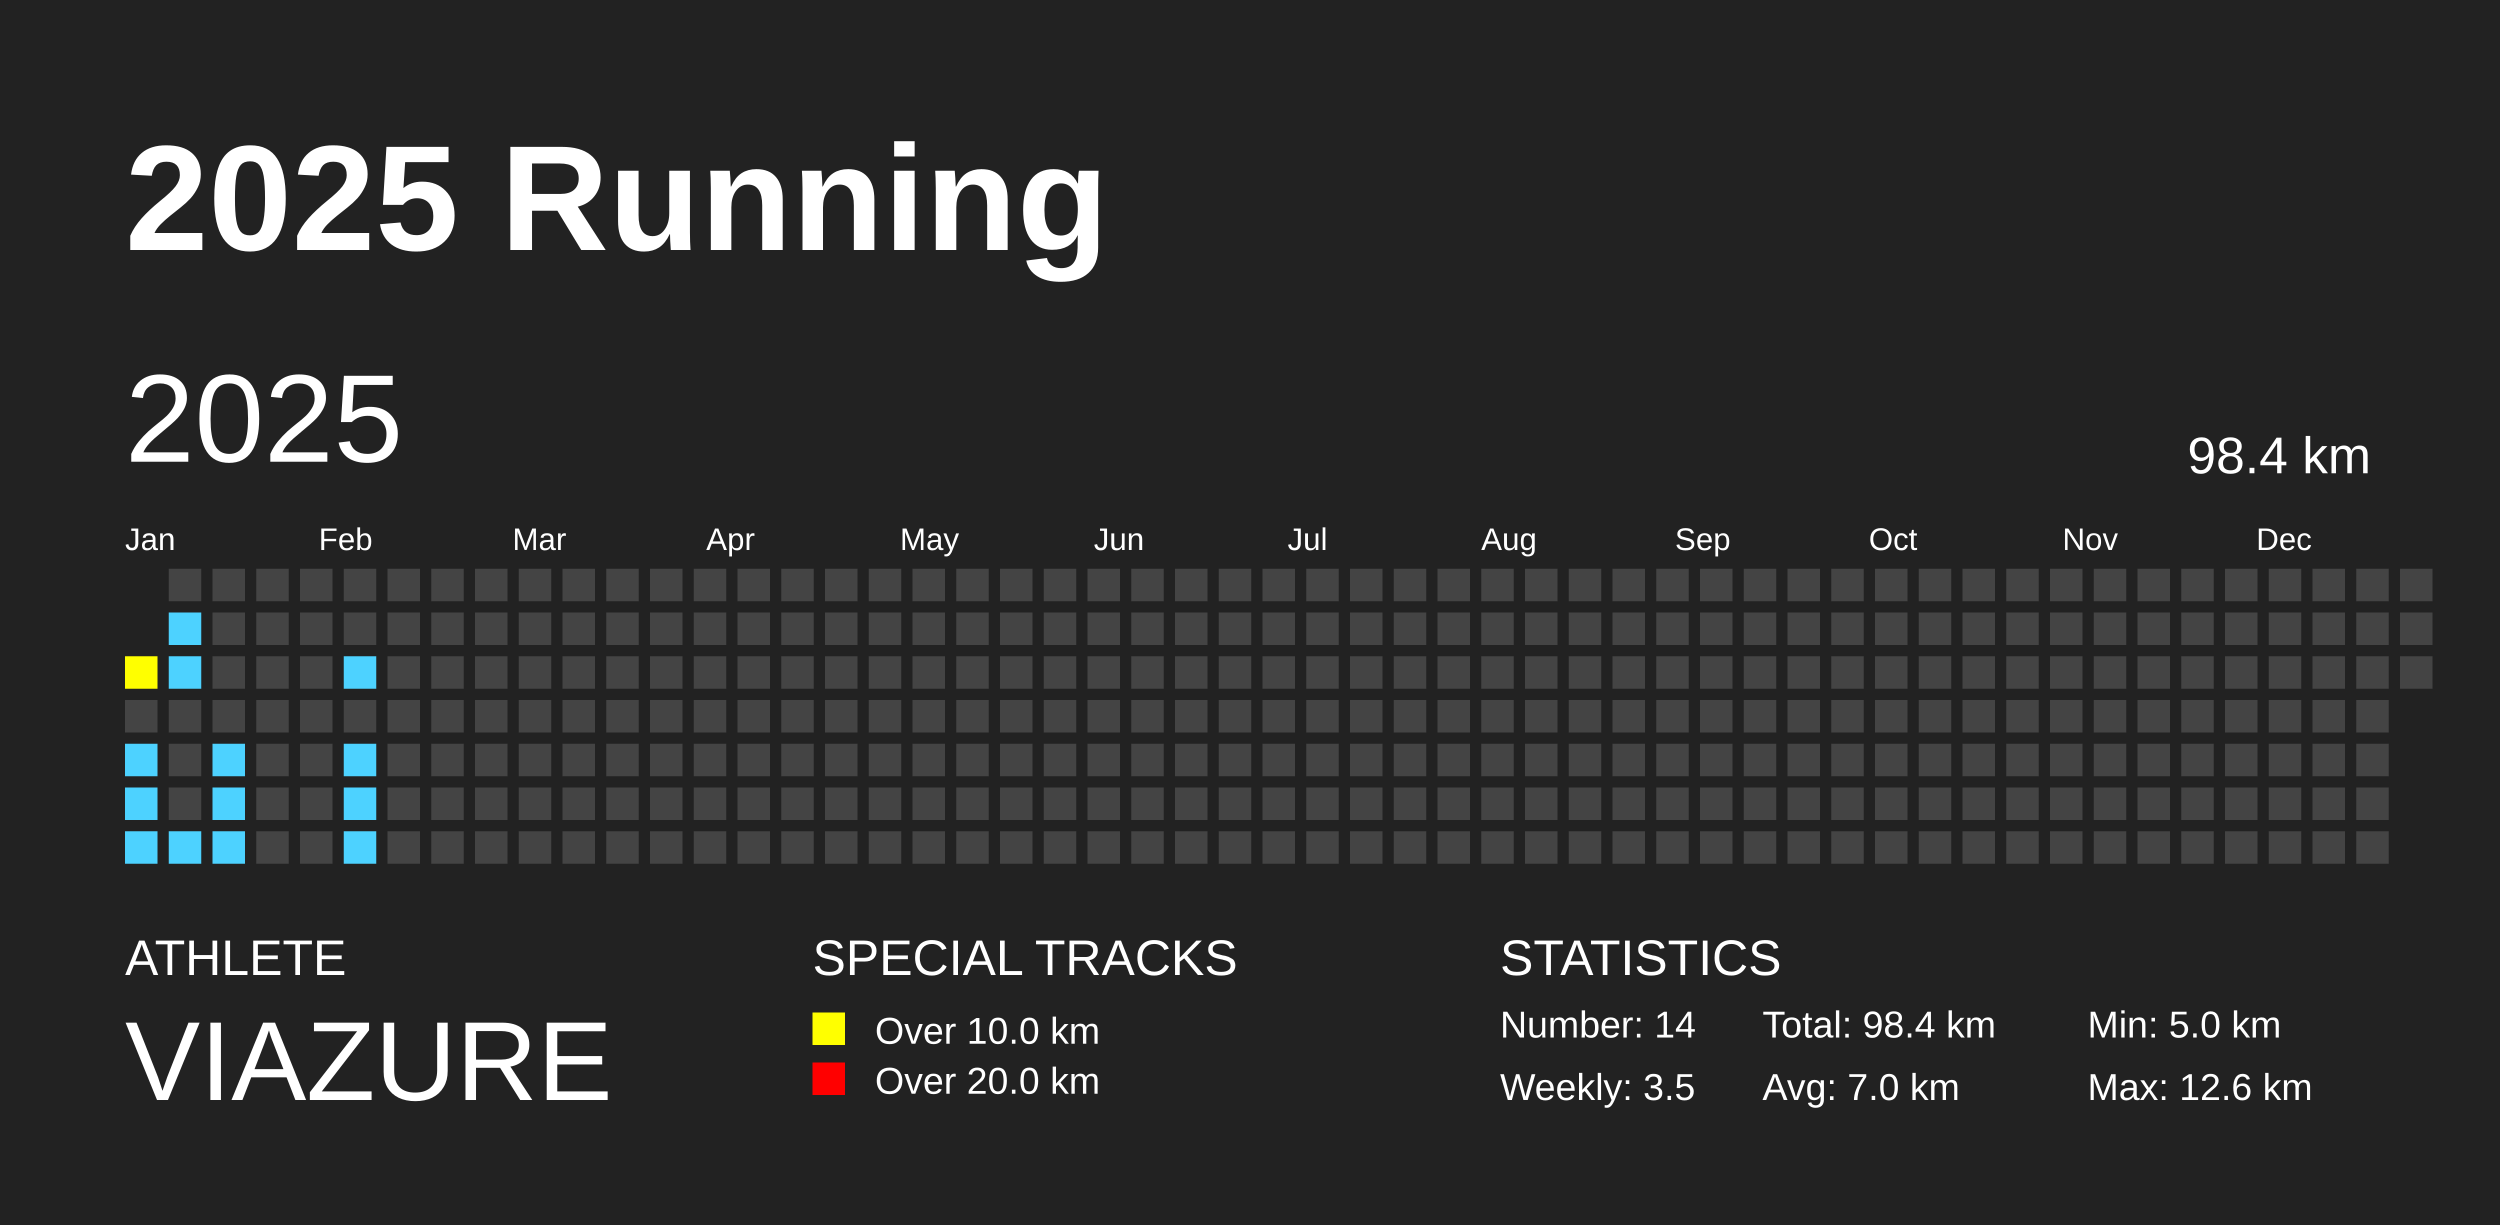
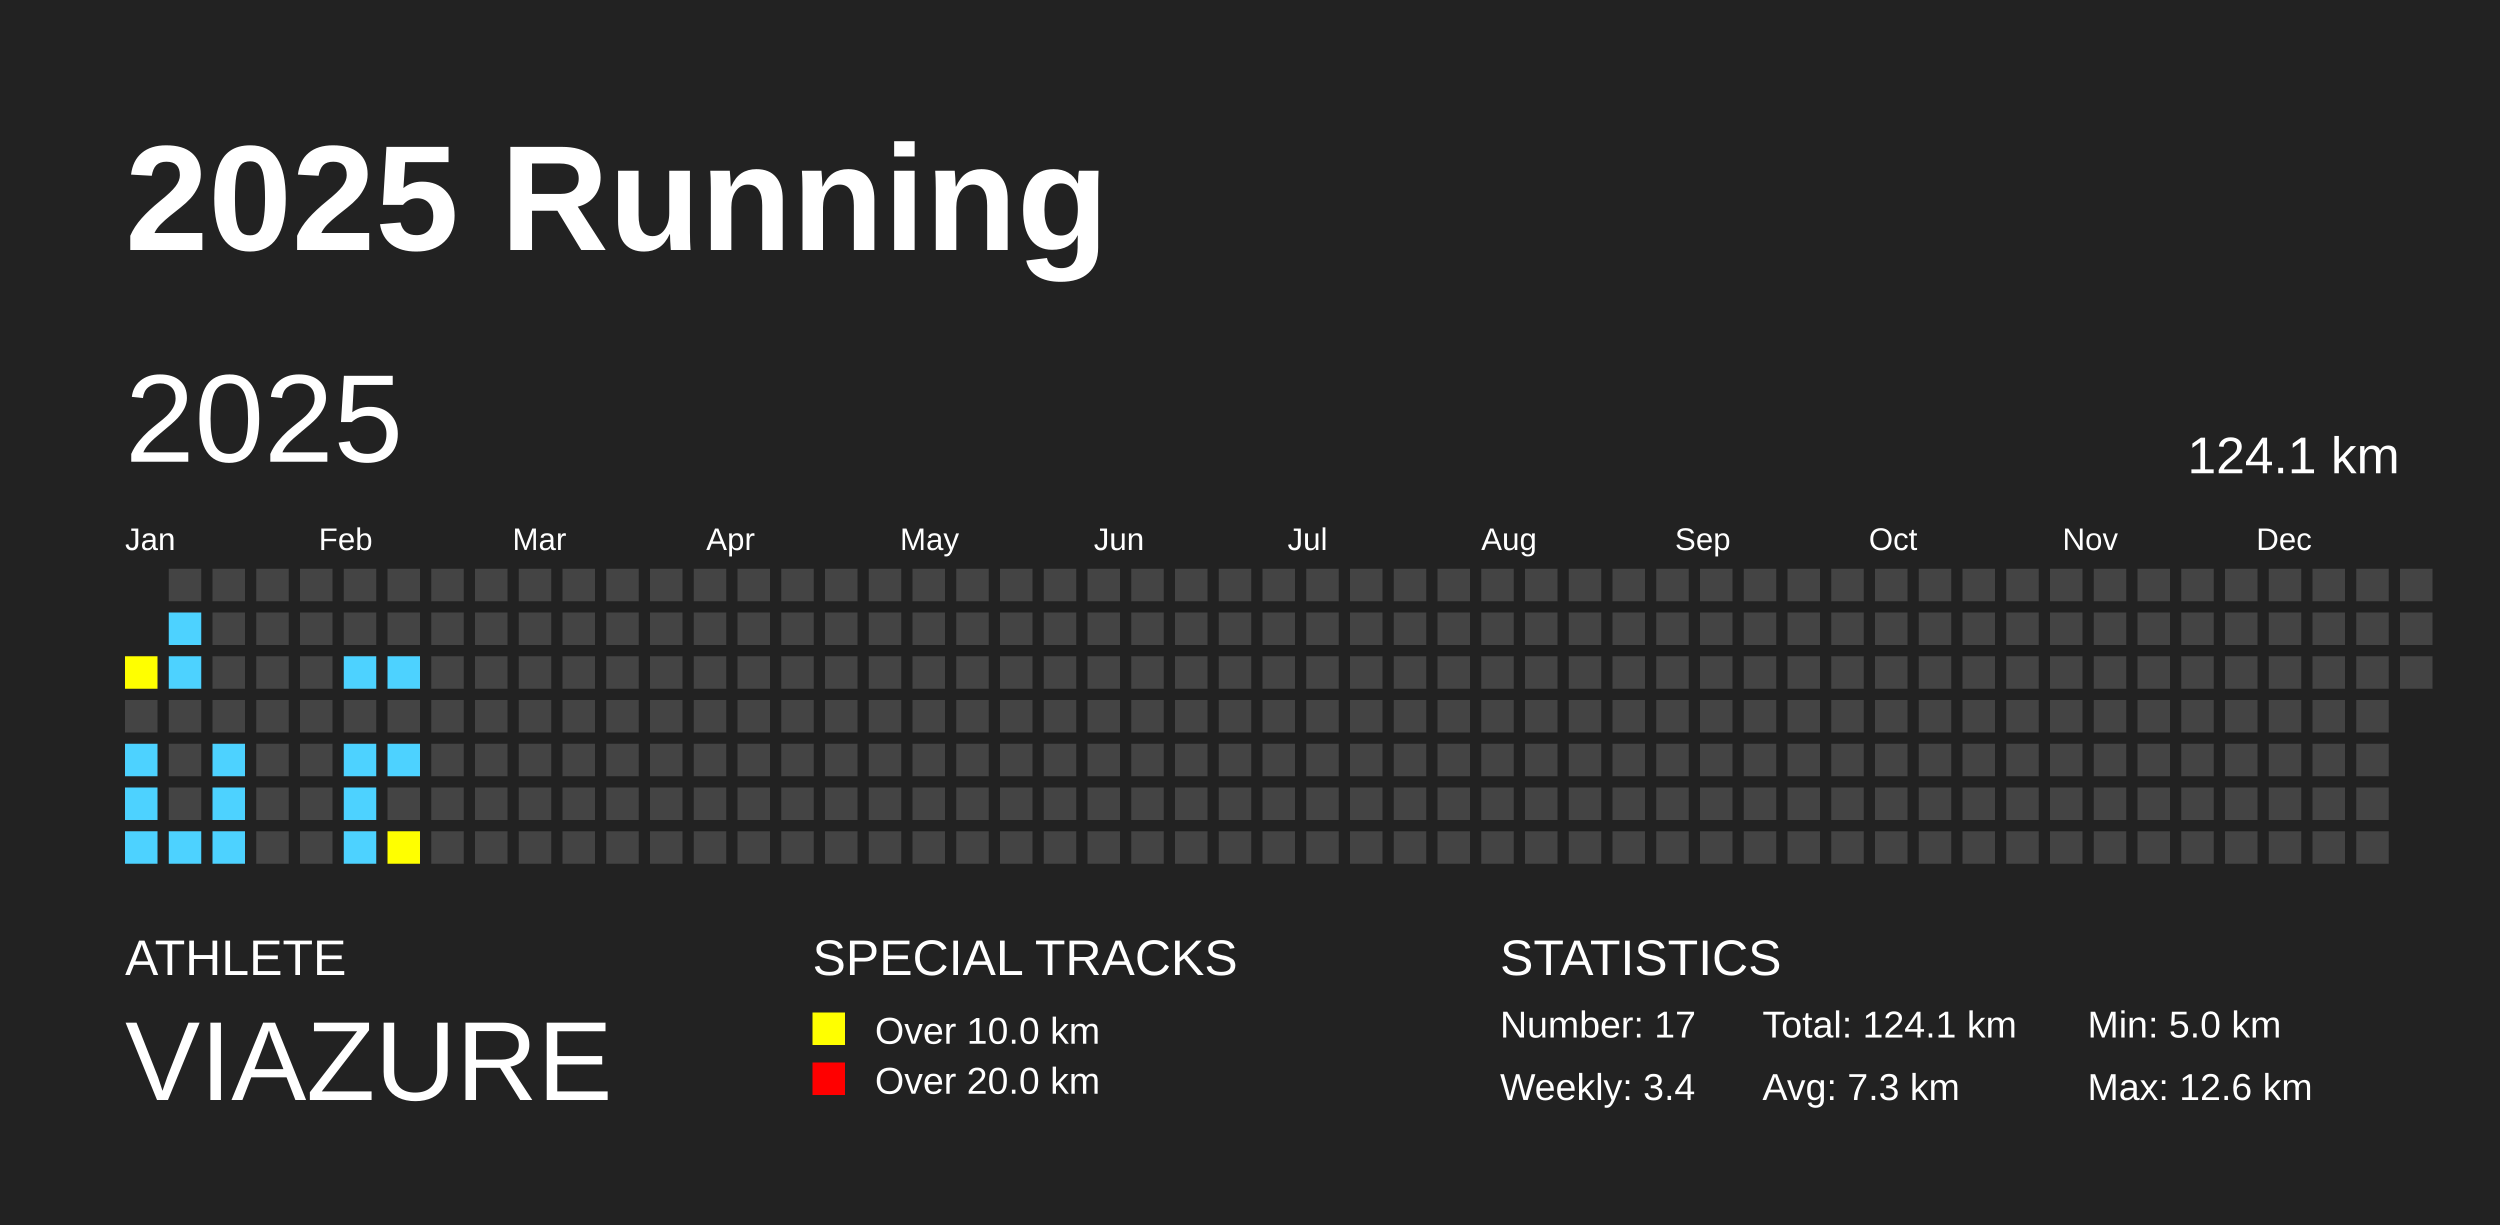
<svg xmlns="http://www.w3.org/2000/svg" baseProfile="full" height="98mm" version="1.1" viewBox="0,0,200,98" width="200mm">
  <defs />
  <rect fill="#222222" height="98" width="200" x="0" y="0" />
  <text fill="#FFFFFF" style="font-size:12px; font-family:Arial; font-weight:bold;" x="10" y="20">2025 Running</text>
  <text fill="#FFFFFF" style="font-size:4px; font-family:Arial" x="10" y="78">ATHLETE</text>
  <text fill="#FFFFFF" style="font-size:9px; font-family:Arial" x="10" y="88">VIAZURE</text>
  <text fill="#FFFFFF" style="font-size:4px; font-family:Arial" x="65" y="78">SPECIAL TRACKS</text>
  <rect fill="yellow" height="2.6" width="2.6" x="65" y="81" />
  <text fill="#FFFFFF" style="font-size:3px; font-family:Arial" x="70" y="83.5">Over 10.0 km</text>
  <rect fill="red" height="2.6" width="2.6" x="65" y="85" />
  <text fill="#FFFFFF" style="font-size:3px; font-family:Arial" x="70" y="87.5">Over 20.0 km</text>
  <text fill="#FFFFFF" style="font-size:4px; font-family:Arial" x="120" y="78">STATISTICS</text>
-   <text fill="#FFFFFF" style="font-size:3px; font-family:Arial" x="120" y="83">Number: 14</text>
-   <text fill="#FFFFFF" style="font-size:3px; font-family:Arial" x="120" y="88">Weekly: 3.5</text>
-   <text fill="#FFFFFF" style="font-size:3px; font-family:Arial" x="141" y="83">Total: 98.4 km</text>
-   <text fill="#FFFFFF" style="font-size:3px; font-family:Arial" x="141" y="88">Avg: 7.0 km</text>
+   <text fill="#FFFFFF" style="font-size:3px; font-family:Arial" x="120" y="83">Number: 17</text>
+   <text fill="#FFFFFF" style="font-size:3px; font-family:Arial" x="120" y="88">Weekly: 3.4</text>
+   <text fill="#FFFFFF" style="font-size:3px; font-family:Arial" x="141" y="83">Total: 124.1 km</text>
+   <text fill="#FFFFFF" style="font-size:3px; font-family:Arial" x="141" y="88">Avg: 7.3 km</text>
  <text fill="#FFFFFF" style="font-size:3px; font-family:Arial" x="167" y="83">Min: 5.0 km</text>
  <text fill="#FFFFFF" style="font-size:3px; font-family:Arial" x="167" y="88">Max: 12.6 km</text>
  <text dominant-baseline="hanging" fill="#FFFFFF" style="font-size:10.0px; font-family:Arial;" x="10" y="30">2025</text>
-   <text dominant-baseline="hanging" fill="#FFFFFF" style="font-size:4.125px; font-family:Arial;" x="175" y="35">98.4 km</text>
+   <text dominant-baseline="hanging" fill="#FFFFFF" style="font-size:4.125px; font-family:Arial;" x="175" y="35">124.1 km</text>
  <text fill="#FFFFFF" style="font-size:2.5px; font-family:Arial" x="10.0" y="44">Jan</text>
  <text fill="#FFFFFF" style="font-size:2.5px; font-family:Arial" x="25.5" y="44">Feb</text>
  <text fill="#FFFFFF" style="font-size:2.5px; font-family:Arial" x="41.0" y="44">Mar</text>
  <text fill="#FFFFFF" style="font-size:2.5px; font-family:Arial" x="56.5" y="44">Apr</text>
  <text fill="#FFFFFF" style="font-size:2.5px; font-family:Arial" x="72.0" y="44">May</text>
  <text fill="#FFFFFF" style="font-size:2.5px; font-family:Arial" x="87.5" y="44">Jun</text>
  <text fill="#FFFFFF" style="font-size:2.5px; font-family:Arial" x="103.0" y="44">Jul</text>
  <text fill="#FFFFFF" style="font-size:2.5px; font-family:Arial" x="118.5" y="44">Aug</text>
  <text fill="#FFFFFF" style="font-size:2.5px; font-family:Arial" x="134.0" y="44">Sep</text>
  <text fill="#FFFFFF" style="font-size:2.5px; font-family:Arial" x="149.5" y="44">Oct</text>
  <text fill="#FFFFFF" style="font-size:2.5px; font-family:Arial" x="165.0" y="44">Nov</text>
  <text fill="#FFFFFF" style="font-size:2.5px; font-family:Arial" x="180.5" y="44">Dec</text>
  <rect fill="yellow" height="2.6" width="2.6" x="10.0" y="52.5" />
  <rect fill="#444444" height="2.6" width="2.6" x="10.0" y="56.0" />
  <rect fill="#4DD2FF" height="2.6" width="2.6" x="10.0" y="59.5" />
  <rect fill="#4DD2FF" height="2.6" width="2.6" x="10.0" y="63.0" />
  <rect fill="#4DD2FF" height="2.6" width="2.6" x="10.0" y="66.5" />
  <rect fill="#444444" height="2.6" width="2.6" x="13.5" y="45.5" />
  <rect fill="#4DD2FF" height="2.6" width="2.6" x="13.5" y="49.0" />
  <rect fill="#4DD2FF" height="2.6" width="2.6" x="13.5" y="52.5" />
  <rect fill="#444444" height="2.6" width="2.6" x="13.5" y="56.0" />
  <rect fill="#444444" height="2.6" width="2.6" x="13.5" y="59.5" />
  <rect fill="#444444" height="2.6" width="2.6" x="13.5" y="63.0" />
  <rect fill="#4DD2FF" height="2.6" width="2.6" x="13.5" y="66.5" />
  <rect fill="#444444" height="2.6" width="2.6" x="17.0" y="45.5" />
  <rect fill="#444444" height="2.6" width="2.6" x="17.0" y="49.0" />
  <rect fill="#444444" height="2.6" width="2.6" x="17.0" y="52.5" />
  <rect fill="#444444" height="2.6" width="2.6" x="17.0" y="56.0" />
  <rect fill="#4DD2FF" height="2.6" width="2.6" x="17.0" y="59.5" />
  <rect fill="#4DD2FF" height="2.6" width="2.6" x="17.0" y="63.0" />
  <rect fill="#4DD2FF" height="2.6" width="2.6" x="17.0" y="66.5" />
  <rect fill="#444444" height="2.6" width="2.6" x="20.5" y="45.5" />
  <rect fill="#444444" height="2.6" width="2.6" x="20.5" y="49.0" />
  <rect fill="#444444" height="2.6" width="2.6" x="20.5" y="52.5" />
  <rect fill="#444444" height="2.6" width="2.6" x="20.5" y="56.0" />
  <rect fill="#444444" height="2.6" width="2.6" x="20.5" y="59.5" />
  <rect fill="#444444" height="2.6" width="2.6" x="20.5" y="63.0" />
  <rect fill="#444444" height="2.6" width="2.6" x="20.5" y="66.5" />
  <rect fill="#444444" height="2.6" width="2.6" x="24.0" y="45.5" />
  <rect fill="#444444" height="2.6" width="2.6" x="24.0" y="49.0" />
  <rect fill="#444444" height="2.6" width="2.6" x="24.0" y="52.5" />
  <rect fill="#444444" height="2.6" width="2.6" x="24.0" y="56.0" />
  <rect fill="#444444" height="2.6" width="2.6" x="24.0" y="59.5" />
  <rect fill="#444444" height="2.6" width="2.6" x="24.0" y="63.0" />
  <rect fill="#444444" height="2.6" width="2.6" x="24.0" y="66.5" />
  <rect fill="#444444" height="2.6" width="2.6" x="27.5" y="45.5" />
  <rect fill="#444444" height="2.6" width="2.6" x="27.5" y="49.0" />
  <rect fill="#4DD2FF" height="2.6" width="2.6" x="27.5" y="52.5" />
  <rect fill="#444444" height="2.6" width="2.6" x="27.5" y="56.0" />
  <rect fill="#4DD2FF" height="2.6" width="2.6" x="27.5" y="59.5" />
  <rect fill="#4DD2FF" height="2.6" width="2.6" x="27.5" y="63.0" />
  <rect fill="#4DD2FF" height="2.6" width="2.6" x="27.5" y="66.5" />
  <rect fill="#444444" height="2.6" width="2.6" x="31.0" y="45.5" />
  <rect fill="#444444" height="2.6" width="2.6" x="31.0" y="49.0" />
-   <rect fill="#444444" height="2.6" width="2.6" x="31.0" y="52.5" />
+   <rect fill="#4DD2FF" height="2.6" width="2.6" x="31.0" y="52.5" />
  <rect fill="#444444" height="2.6" width="2.6" x="31.0" y="56.0" />
-   <rect fill="#444444" height="2.6" width="2.6" x="31.0" y="59.5" />
+   <rect fill="#4DD2FF" height="2.6" width="2.6" x="31.0" y="59.5" />
  <rect fill="#444444" height="2.6" width="2.6" x="31.0" y="63.0" />
-   <rect fill="#444444" height="2.6" width="2.6" x="31.0" y="66.5" />
+   <rect fill="yellow" height="2.6" width="2.6" x="31.0" y="66.5" />
  <rect fill="#444444" height="2.6" width="2.6" x="34.5" y="45.5" />
  <rect fill="#444444" height="2.6" width="2.6" x="34.5" y="49.0" />
  <rect fill="#444444" height="2.6" width="2.6" x="34.5" y="52.5" />
  <rect fill="#444444" height="2.6" width="2.6" x="34.5" y="56.0" />
  <rect fill="#444444" height="2.6" width="2.6" x="34.5" y="59.5" />
  <rect fill="#444444" height="2.6" width="2.6" x="34.5" y="63.0" />
  <rect fill="#444444" height="2.6" width="2.6" x="34.5" y="66.5" />
  <rect fill="#444444" height="2.6" width="2.6" x="38.0" y="45.5" />
  <rect fill="#444444" height="2.6" width="2.6" x="38.0" y="49.0" />
  <rect fill="#444444" height="2.6" width="2.6" x="38.0" y="52.5" />
  <rect fill="#444444" height="2.6" width="2.6" x="38.0" y="56.0" />
  <rect fill="#444444" height="2.6" width="2.6" x="38.0" y="59.5" />
  <rect fill="#444444" height="2.6" width="2.6" x="38.0" y="63.0" />
  <rect fill="#444444" height="2.6" width="2.6" x="38.0" y="66.5" />
  <rect fill="#444444" height="2.6" width="2.6" x="41.5" y="45.5" />
  <rect fill="#444444" height="2.6" width="2.6" x="41.5" y="49.0" />
  <rect fill="#444444" height="2.6" width="2.6" x="41.5" y="52.5" />
  <rect fill="#444444" height="2.6" width="2.6" x="41.5" y="56.0" />
  <rect fill="#444444" height="2.6" width="2.6" x="41.5" y="59.5" />
  <rect fill="#444444" height="2.6" width="2.6" x="41.5" y="63.0" />
  <rect fill="#444444" height="2.6" width="2.6" x="41.5" y="66.5" />
  <rect fill="#444444" height="2.6" width="2.6" x="45.0" y="45.5" />
  <rect fill="#444444" height="2.6" width="2.6" x="45.0" y="49.0" />
  <rect fill="#444444" height="2.6" width="2.6" x="45.0" y="52.5" />
  <rect fill="#444444" height="2.6" width="2.6" x="45.0" y="56.0" />
  <rect fill="#444444" height="2.6" width="2.6" x="45.0" y="59.5" />
  <rect fill="#444444" height="2.6" width="2.6" x="45.0" y="63.0" />
  <rect fill="#444444" height="2.6" width="2.6" x="45.0" y="66.5" />
  <rect fill="#444444" height="2.6" width="2.6" x="48.5" y="45.5" />
  <rect fill="#444444" height="2.6" width="2.6" x="48.5" y="49.0" />
  <rect fill="#444444" height="2.6" width="2.6" x="48.5" y="52.5" />
  <rect fill="#444444" height="2.6" width="2.6" x="48.5" y="56.0" />
  <rect fill="#444444" height="2.6" width="2.6" x="48.5" y="59.5" />
  <rect fill="#444444" height="2.6" width="2.6" x="48.5" y="63.0" />
  <rect fill="#444444" height="2.6" width="2.6" x="48.5" y="66.5" />
  <rect fill="#444444" height="2.6" width="2.6" x="52.0" y="45.5" />
  <rect fill="#444444" height="2.6" width="2.6" x="52.0" y="49.0" />
  <rect fill="#444444" height="2.6" width="2.6" x="52.0" y="52.5" />
  <rect fill="#444444" height="2.6" width="2.6" x="52.0" y="56.0" />
  <rect fill="#444444" height="2.6" width="2.6" x="52.0" y="59.5" />
  <rect fill="#444444" height="2.6" width="2.6" x="52.0" y="63.0" />
  <rect fill="#444444" height="2.6" width="2.6" x="52.0" y="66.5" />
  <rect fill="#444444" height="2.6" width="2.6" x="55.5" y="45.5" />
  <rect fill="#444444" height="2.6" width="2.6" x="55.5" y="49.0" />
  <rect fill="#444444" height="2.6" width="2.6" x="55.5" y="52.5" />
  <rect fill="#444444" height="2.6" width="2.6" x="55.5" y="56.0" />
  <rect fill="#444444" height="2.6" width="2.6" x="55.5" y="59.5" />
  <rect fill="#444444" height="2.6" width="2.6" x="55.5" y="63.0" />
  <rect fill="#444444" height="2.6" width="2.6" x="55.5" y="66.5" />
  <rect fill="#444444" height="2.6" width="2.6" x="59.0" y="45.5" />
  <rect fill="#444444" height="2.6" width="2.6" x="59.0" y="49.0" />
  <rect fill="#444444" height="2.6" width="2.6" x="59.0" y="52.5" />
  <rect fill="#444444" height="2.6" width="2.6" x="59.0" y="56.0" />
  <rect fill="#444444" height="2.6" width="2.6" x="59.0" y="59.5" />
  <rect fill="#444444" height="2.6" width="2.6" x="59.0" y="63.0" />
  <rect fill="#444444" height="2.6" width="2.6" x="59.0" y="66.5" />
  <rect fill="#444444" height="2.6" width="2.6" x="62.5" y="45.5" />
  <rect fill="#444444" height="2.6" width="2.6" x="62.5" y="49.0" />
  <rect fill="#444444" height="2.6" width="2.6" x="62.5" y="52.5" />
  <rect fill="#444444" height="2.6" width="2.6" x="62.5" y="56.0" />
  <rect fill="#444444" height="2.6" width="2.6" x="62.5" y="59.5" />
  <rect fill="#444444" height="2.6" width="2.6" x="62.5" y="63.0" />
  <rect fill="#444444" height="2.6" width="2.6" x="62.5" y="66.5" />
  <rect fill="#444444" height="2.6" width="2.6" x="66.0" y="45.5" />
  <rect fill="#444444" height="2.6" width="2.6" x="66.0" y="49.0" />
  <rect fill="#444444" height="2.6" width="2.6" x="66.0" y="52.5" />
  <rect fill="#444444" height="2.6" width="2.6" x="66.0" y="56.0" />
  <rect fill="#444444" height="2.6" width="2.6" x="66.0" y="59.5" />
  <rect fill="#444444" height="2.6" width="2.6" x="66.0" y="63.0" />
  <rect fill="#444444" height="2.6" width="2.6" x="66.0" y="66.5" />
  <rect fill="#444444" height="2.6" width="2.6" x="69.5" y="45.5" />
  <rect fill="#444444" height="2.6" width="2.6" x="69.5" y="49.0" />
  <rect fill="#444444" height="2.6" width="2.6" x="69.5" y="52.5" />
  <rect fill="#444444" height="2.6" width="2.6" x="69.5" y="56.0" />
  <rect fill="#444444" height="2.6" width="2.6" x="69.5" y="59.5" />
  <rect fill="#444444" height="2.6" width="2.6" x="69.5" y="63.0" />
  <rect fill="#444444" height="2.6" width="2.6" x="69.5" y="66.5" />
  <rect fill="#444444" height="2.6" width="2.6" x="73.0" y="45.5" />
  <rect fill="#444444" height="2.6" width="2.6" x="73.0" y="49.0" />
  <rect fill="#444444" height="2.6" width="2.6" x="73.0" y="52.5" />
  <rect fill="#444444" height="2.6" width="2.6" x="73.0" y="56.0" />
  <rect fill="#444444" height="2.6" width="2.6" x="73.0" y="59.5" />
  <rect fill="#444444" height="2.6" width="2.6" x="73.0" y="63.0" />
  <rect fill="#444444" height="2.6" width="2.6" x="73.0" y="66.5" />
  <rect fill="#444444" height="2.6" width="2.6" x="76.5" y="45.5" />
  <rect fill="#444444" height="2.6" width="2.6" x="76.5" y="49.0" />
  <rect fill="#444444" height="2.6" width="2.6" x="76.5" y="52.5" />
  <rect fill="#444444" height="2.6" width="2.6" x="76.5" y="56.0" />
  <rect fill="#444444" height="2.6" width="2.6" x="76.5" y="59.5" />
  <rect fill="#444444" height="2.6" width="2.6" x="76.5" y="63.0" />
  <rect fill="#444444" height="2.6" width="2.6" x="76.5" y="66.5" />
  <rect fill="#444444" height="2.6" width="2.6" x="80.0" y="45.5" />
  <rect fill="#444444" height="2.6" width="2.6" x="80.0" y="49.0" />
  <rect fill="#444444" height="2.6" width="2.6" x="80.0" y="52.5" />
  <rect fill="#444444" height="2.6" width="2.6" x="80.0" y="56.0" />
  <rect fill="#444444" height="2.6" width="2.6" x="80.0" y="59.5" />
  <rect fill="#444444" height="2.6" width="2.6" x="80.0" y="63.0" />
  <rect fill="#444444" height="2.6" width="2.6" x="80.0" y="66.5" />
  <rect fill="#444444" height="2.6" width="2.6" x="83.5" y="45.5" />
  <rect fill="#444444" height="2.6" width="2.6" x="83.5" y="49.0" />
  <rect fill="#444444" height="2.6" width="2.6" x="83.5" y="52.5" />
  <rect fill="#444444" height="2.6" width="2.6" x="83.5" y="56.0" />
  <rect fill="#444444" height="2.6" width="2.6" x="83.5" y="59.5" />
  <rect fill="#444444" height="2.6" width="2.6" x="83.5" y="63.0" />
  <rect fill="#444444" height="2.6" width="2.6" x="83.5" y="66.5" />
  <rect fill="#444444" height="2.6" width="2.6" x="87.0" y="45.5" />
  <rect fill="#444444" height="2.6" width="2.6" x="87.0" y="49.0" />
  <rect fill="#444444" height="2.6" width="2.6" x="87.0" y="52.5" />
  <rect fill="#444444" height="2.6" width="2.6" x="87.0" y="56.0" />
  <rect fill="#444444" height="2.6" width="2.6" x="87.0" y="59.5" />
  <rect fill="#444444" height="2.6" width="2.6" x="87.0" y="63.0" />
  <rect fill="#444444" height="2.6" width="2.6" x="87.0" y="66.5" />
  <rect fill="#444444" height="2.6" width="2.6" x="90.5" y="45.5" />
  <rect fill="#444444" height="2.6" width="2.6" x="90.5" y="49.0" />
  <rect fill="#444444" height="2.6" width="2.6" x="90.5" y="52.5" />
  <rect fill="#444444" height="2.6" width="2.6" x="90.5" y="56.0" />
  <rect fill="#444444" height="2.6" width="2.6" x="90.5" y="59.5" />
  <rect fill="#444444" height="2.6" width="2.6" x="90.5" y="63.0" />
  <rect fill="#444444" height="2.6" width="2.6" x="90.5" y="66.5" />
  <rect fill="#444444" height="2.6" width="2.6" x="94.0" y="45.5" />
  <rect fill="#444444" height="2.6" width="2.6" x="94.0" y="49.0" />
  <rect fill="#444444" height="2.6" width="2.6" x="94.0" y="52.5" />
  <rect fill="#444444" height="2.6" width="2.6" x="94.0" y="56.0" />
  <rect fill="#444444" height="2.6" width="2.6" x="94.0" y="59.5" />
  <rect fill="#444444" height="2.6" width="2.6" x="94.0" y="63.0" />
  <rect fill="#444444" height="2.6" width="2.6" x="94.0" y="66.5" />
  <rect fill="#444444" height="2.6" width="2.6" x="97.5" y="45.5" />
  <rect fill="#444444" height="2.6" width="2.6" x="97.5" y="49.0" />
  <rect fill="#444444" height="2.6" width="2.6" x="97.5" y="52.5" />
  <rect fill="#444444" height="2.6" width="2.6" x="97.5" y="56.0" />
  <rect fill="#444444" height="2.6" width="2.6" x="97.5" y="59.5" />
  <rect fill="#444444" height="2.6" width="2.6" x="97.5" y="63.0" />
  <rect fill="#444444" height="2.6" width="2.6" x="97.5" y="66.5" />
  <rect fill="#444444" height="2.6" width="2.6" x="101.0" y="45.5" />
  <rect fill="#444444" height="2.6" width="2.6" x="101.0" y="49.0" />
  <rect fill="#444444" height="2.6" width="2.6" x="101.0" y="52.5" />
  <rect fill="#444444" height="2.6" width="2.6" x="101.0" y="56.0" />
  <rect fill="#444444" height="2.6" width="2.6" x="101.0" y="59.5" />
  <rect fill="#444444" height="2.6" width="2.6" x="101.0" y="63.0" />
  <rect fill="#444444" height="2.6" width="2.6" x="101.0" y="66.5" />
  <rect fill="#444444" height="2.6" width="2.6" x="104.5" y="45.5" />
  <rect fill="#444444" height="2.6" width="2.6" x="104.5" y="49.0" />
  <rect fill="#444444" height="2.6" width="2.6" x="104.5" y="52.5" />
  <rect fill="#444444" height="2.6" width="2.6" x="104.5" y="56.0" />
  <rect fill="#444444" height="2.6" width="2.6" x="104.5" y="59.5" />
  <rect fill="#444444" height="2.6" width="2.6" x="104.5" y="63.0" />
  <rect fill="#444444" height="2.6" width="2.6" x="104.5" y="66.5" />
  <rect fill="#444444" height="2.6" width="2.6" x="108.0" y="45.5" />
  <rect fill="#444444" height="2.6" width="2.6" x="108.0" y="49.0" />
  <rect fill="#444444" height="2.6" width="2.6" x="108.0" y="52.5" />
  <rect fill="#444444" height="2.6" width="2.6" x="108.0" y="56.0" />
  <rect fill="#444444" height="2.6" width="2.6" x="108.0" y="59.5" />
  <rect fill="#444444" height="2.6" width="2.6" x="108.0" y="63.0" />
  <rect fill="#444444" height="2.6" width="2.6" x="108.0" y="66.5" />
  <rect fill="#444444" height="2.6" width="2.6" x="111.5" y="45.5" />
  <rect fill="#444444" height="2.6" width="2.6" x="111.5" y="49.0" />
  <rect fill="#444444" height="2.6" width="2.6" x="111.5" y="52.5" />
  <rect fill="#444444" height="2.6" width="2.6" x="111.5" y="56.0" />
  <rect fill="#444444" height="2.6" width="2.6" x="111.5" y="59.5" />
  <rect fill="#444444" height="2.6" width="2.6" x="111.5" y="63.0" />
  <rect fill="#444444" height="2.6" width="2.6" x="111.5" y="66.5" />
  <rect fill="#444444" height="2.6" width="2.6" x="115.0" y="45.5" />
  <rect fill="#444444" height="2.6" width="2.6" x="115.0" y="49.0" />
  <rect fill="#444444" height="2.6" width="2.6" x="115.0" y="52.5" />
  <rect fill="#444444" height="2.6" width="2.6" x="115.0" y="56.0" />
  <rect fill="#444444" height="2.6" width="2.6" x="115.0" y="59.5" />
  <rect fill="#444444" height="2.6" width="2.6" x="115.0" y="63.0" />
  <rect fill="#444444" height="2.6" width="2.6" x="115.0" y="66.5" />
  <rect fill="#444444" height="2.6" width="2.6" x="118.5" y="45.5" />
  <rect fill="#444444" height="2.6" width="2.6" x="118.5" y="49.0" />
  <rect fill="#444444" height="2.6" width="2.6" x="118.5" y="52.5" />
  <rect fill="#444444" height="2.6" width="2.6" x="118.5" y="56.0" />
  <rect fill="#444444" height="2.6" width="2.6" x="118.5" y="59.5" />
  <rect fill="#444444" height="2.6" width="2.6" x="118.5" y="63.0" />
  <rect fill="#444444" height="2.6" width="2.6" x="118.5" y="66.5" />
  <rect fill="#444444" height="2.6" width="2.6" x="122.0" y="45.5" />
  <rect fill="#444444" height="2.6" width="2.6" x="122.0" y="49.0" />
  <rect fill="#444444" height="2.6" width="2.6" x="122.0" y="52.5" />
  <rect fill="#444444" height="2.6" width="2.6" x="122.0" y="56.0" />
  <rect fill="#444444" height="2.6" width="2.6" x="122.0" y="59.5" />
  <rect fill="#444444" height="2.6" width="2.6" x="122.0" y="63.0" />
  <rect fill="#444444" height="2.6" width="2.6" x="122.0" y="66.5" />
  <rect fill="#444444" height="2.6" width="2.6" x="125.5" y="45.5" />
  <rect fill="#444444" height="2.6" width="2.6" x="125.5" y="49.0" />
  <rect fill="#444444" height="2.6" width="2.6" x="125.5" y="52.5" />
  <rect fill="#444444" height="2.6" width="2.6" x="125.5" y="56.0" />
  <rect fill="#444444" height="2.6" width="2.6" x="125.5" y="59.5" />
  <rect fill="#444444" height="2.6" width="2.6" x="125.5" y="63.0" />
  <rect fill="#444444" height="2.6" width="2.6" x="125.5" y="66.5" />
  <rect fill="#444444" height="2.6" width="2.6" x="129.0" y="45.5" />
  <rect fill="#444444" height="2.6" width="2.6" x="129.0" y="49.0" />
  <rect fill="#444444" height="2.6" width="2.6" x="129.0" y="52.5" />
  <rect fill="#444444" height="2.6" width="2.6" x="129.0" y="56.0" />
  <rect fill="#444444" height="2.6" width="2.6" x="129.0" y="59.5" />
  <rect fill="#444444" height="2.6" width="2.6" x="129.0" y="63.0" />
  <rect fill="#444444" height="2.6" width="2.6" x="129.0" y="66.5" />
  <rect fill="#444444" height="2.6" width="2.6" x="132.5" y="45.5" />
  <rect fill="#444444" height="2.6" width="2.6" x="132.5" y="49.0" />
  <rect fill="#444444" height="2.6" width="2.6" x="132.5" y="52.5" />
  <rect fill="#444444" height="2.6" width="2.6" x="132.5" y="56.0" />
  <rect fill="#444444" height="2.6" width="2.6" x="132.5" y="59.5" />
  <rect fill="#444444" height="2.6" width="2.6" x="132.5" y="63.0" />
  <rect fill="#444444" height="2.6" width="2.6" x="132.5" y="66.5" />
  <rect fill="#444444" height="2.6" width="2.6" x="136.0" y="45.5" />
  <rect fill="#444444" height="2.6" width="2.6" x="136.0" y="49.0" />
  <rect fill="#444444" height="2.6" width="2.6" x="136.0" y="52.5" />
  <rect fill="#444444" height="2.6" width="2.6" x="136.0" y="56.0" />
  <rect fill="#444444" height="2.6" width="2.6" x="136.0" y="59.5" />
  <rect fill="#444444" height="2.6" width="2.6" x="136.0" y="63.0" />
  <rect fill="#444444" height="2.6" width="2.6" x="136.0" y="66.5" />
  <rect fill="#444444" height="2.6" width="2.6" x="139.5" y="45.5" />
  <rect fill="#444444" height="2.6" width="2.6" x="139.5" y="49.0" />
  <rect fill="#444444" height="2.6" width="2.6" x="139.5" y="52.5" />
  <rect fill="#444444" height="2.6" width="2.6" x="139.5" y="56.0" />
  <rect fill="#444444" height="2.6" width="2.6" x="139.5" y="59.5" />
  <rect fill="#444444" height="2.6" width="2.6" x="139.5" y="63.0" />
  <rect fill="#444444" height="2.6" width="2.6" x="139.5" y="66.5" />
  <rect fill="#444444" height="2.6" width="2.6" x="143.0" y="45.5" />
  <rect fill="#444444" height="2.6" width="2.6" x="143.0" y="49.0" />
  <rect fill="#444444" height="2.6" width="2.6" x="143.0" y="52.5" />
  <rect fill="#444444" height="2.6" width="2.6" x="143.0" y="56.0" />
  <rect fill="#444444" height="2.6" width="2.6" x="143.0" y="59.5" />
  <rect fill="#444444" height="2.6" width="2.6" x="143.0" y="63.0" />
  <rect fill="#444444" height="2.6" width="2.6" x="143.0" y="66.5" />
  <rect fill="#444444" height="2.6" width="2.6" x="146.5" y="45.5" />
  <rect fill="#444444" height="2.6" width="2.6" x="146.5" y="49.0" />
  <rect fill="#444444" height="2.6" width="2.6" x="146.5" y="52.5" />
  <rect fill="#444444" height="2.6" width="2.6" x="146.5" y="56.0" />
  <rect fill="#444444" height="2.6" width="2.6" x="146.5" y="59.5" />
  <rect fill="#444444" height="2.6" width="2.6" x="146.5" y="63.0" />
  <rect fill="#444444" height="2.6" width="2.6" x="146.5" y="66.5" />
  <rect fill="#444444" height="2.6" width="2.6" x="150.0" y="45.5" />
  <rect fill="#444444" height="2.6" width="2.6" x="150.0" y="49.0" />
  <rect fill="#444444" height="2.6" width="2.6" x="150.0" y="52.5" />
  <rect fill="#444444" height="2.6" width="2.6" x="150.0" y="56.0" />
  <rect fill="#444444" height="2.6" width="2.6" x="150.0" y="59.5" />
  <rect fill="#444444" height="2.6" width="2.6" x="150.0" y="63.0" />
  <rect fill="#444444" height="2.6" width="2.6" x="150.0" y="66.5" />
  <rect fill="#444444" height="2.6" width="2.6" x="153.5" y="45.5" />
  <rect fill="#444444" height="2.6" width="2.6" x="153.5" y="49.0" />
  <rect fill="#444444" height="2.6" width="2.6" x="153.5" y="52.5" />
  <rect fill="#444444" height="2.6" width="2.6" x="153.5" y="56.0" />
  <rect fill="#444444" height="2.6" width="2.6" x="153.5" y="59.5" />
  <rect fill="#444444" height="2.6" width="2.6" x="153.5" y="63.0" />
  <rect fill="#444444" height="2.6" width="2.6" x="153.5" y="66.5" />
  <rect fill="#444444" height="2.6" width="2.6" x="157.0" y="45.5" />
  <rect fill="#444444" height="2.6" width="2.6" x="157.0" y="49.0" />
  <rect fill="#444444" height="2.6" width="2.6" x="157.0" y="52.5" />
  <rect fill="#444444" height="2.6" width="2.6" x="157.0" y="56.0" />
  <rect fill="#444444" height="2.6" width="2.6" x="157.0" y="59.5" />
  <rect fill="#444444" height="2.6" width="2.6" x="157.0" y="63.0" />
  <rect fill="#444444" height="2.6" width="2.6" x="157.0" y="66.5" />
  <rect fill="#444444" height="2.6" width="2.6" x="160.5" y="45.5" />
  <rect fill="#444444" height="2.6" width="2.6" x="160.5" y="49.0" />
  <rect fill="#444444" height="2.6" width="2.6" x="160.5" y="52.5" />
  <rect fill="#444444" height="2.6" width="2.6" x="160.5" y="56.0" />
  <rect fill="#444444" height="2.6" width="2.6" x="160.5" y="59.5" />
  <rect fill="#444444" height="2.6" width="2.6" x="160.5" y="63.0" />
  <rect fill="#444444" height="2.6" width="2.6" x="160.5" y="66.5" />
  <rect fill="#444444" height="2.6" width="2.6" x="164.0" y="45.5" />
  <rect fill="#444444" height="2.6" width="2.6" x="164.0" y="49.0" />
  <rect fill="#444444" height="2.6" width="2.6" x="164.0" y="52.5" />
  <rect fill="#444444" height="2.6" width="2.6" x="164.0" y="56.0" />
  <rect fill="#444444" height="2.6" width="2.6" x="164.0" y="59.5" />
  <rect fill="#444444" height="2.6" width="2.6" x="164.0" y="63.0" />
  <rect fill="#444444" height="2.6" width="2.6" x="164.0" y="66.5" />
  <rect fill="#444444" height="2.6" width="2.6" x="167.5" y="45.5" />
  <rect fill="#444444" height="2.6" width="2.6" x="167.5" y="49.0" />
  <rect fill="#444444" height="2.6" width="2.6" x="167.5" y="52.5" />
  <rect fill="#444444" height="2.6" width="2.6" x="167.5" y="56.0" />
  <rect fill="#444444" height="2.6" width="2.6" x="167.5" y="59.5" />
  <rect fill="#444444" height="2.6" width="2.6" x="167.5" y="63.0" />
  <rect fill="#444444" height="2.6" width="2.6" x="167.5" y="66.5" />
  <rect fill="#444444" height="2.6" width="2.6" x="171.0" y="45.5" />
  <rect fill="#444444" height="2.6" width="2.6" x="171.0" y="49.0" />
  <rect fill="#444444" height="2.6" width="2.6" x="171.0" y="52.5" />
  <rect fill="#444444" height="2.6" width="2.6" x="171.0" y="56.0" />
  <rect fill="#444444" height="2.6" width="2.6" x="171.0" y="59.5" />
  <rect fill="#444444" height="2.6" width="2.6" x="171.0" y="63.0" />
  <rect fill="#444444" height="2.6" width="2.6" x="171.0" y="66.5" />
  <rect fill="#444444" height="2.6" width="2.6" x="174.5" y="45.5" />
  <rect fill="#444444" height="2.6" width="2.6" x="174.5" y="49.0" />
  <rect fill="#444444" height="2.6" width="2.6" x="174.5" y="52.5" />
  <rect fill="#444444" height="2.6" width="2.6" x="174.5" y="56.0" />
  <rect fill="#444444" height="2.6" width="2.6" x="174.5" y="59.5" />
  <rect fill="#444444" height="2.6" width="2.6" x="174.5" y="63.0" />
  <rect fill="#444444" height="2.6" width="2.6" x="174.5" y="66.5" />
  <rect fill="#444444" height="2.6" width="2.6" x="178.0" y="45.5" />
  <rect fill="#444444" height="2.6" width="2.6" x="178.0" y="49.0" />
  <rect fill="#444444" height="2.6" width="2.6" x="178.0" y="52.5" />
  <rect fill="#444444" height="2.6" width="2.6" x="178.0" y="56.0" />
  <rect fill="#444444" height="2.6" width="2.6" x="178.0" y="59.5" />
  <rect fill="#444444" height="2.6" width="2.6" x="178.0" y="63.0" />
  <rect fill="#444444" height="2.6" width="2.6" x="178.0" y="66.5" />
  <rect fill="#444444" height="2.6" width="2.6" x="181.5" y="45.5" />
  <rect fill="#444444" height="2.6" width="2.6" x="181.5" y="49.0" />
  <rect fill="#444444" height="2.6" width="2.6" x="181.5" y="52.5" />
  <rect fill="#444444" height="2.6" width="2.6" x="181.5" y="56.0" />
  <rect fill="#444444" height="2.6" width="2.6" x="181.5" y="59.5" />
  <rect fill="#444444" height="2.6" width="2.6" x="181.5" y="63.0" />
  <rect fill="#444444" height="2.6" width="2.6" x="181.5" y="66.5" />
  <rect fill="#444444" height="2.6" width="2.6" x="185.0" y="45.5" />
  <rect fill="#444444" height="2.6" width="2.6" x="185.0" y="49.0" />
  <rect fill="#444444" height="2.6" width="2.6" x="185.0" y="52.5" />
  <rect fill="#444444" height="2.6" width="2.6" x="185.0" y="56.0" />
  <rect fill="#444444" height="2.6" width="2.6" x="185.0" y="59.5" />
  <rect fill="#444444" height="2.6" width="2.6" x="185.0" y="63.0" />
  <rect fill="#444444" height="2.6" width="2.6" x="185.0" y="66.5" />
  <rect fill="#444444" height="2.6" width="2.6" x="188.5" y="45.5" />
  <rect fill="#444444" height="2.6" width="2.6" x="188.5" y="49.0" />
  <rect fill="#444444" height="2.6" width="2.6" x="188.5" y="52.5" />
  <rect fill="#444444" height="2.6" width="2.6" x="188.5" y="56.0" />
  <rect fill="#444444" height="2.6" width="2.6" x="188.5" y="59.5" />
  <rect fill="#444444" height="2.6" width="2.6" x="188.5" y="63.0" />
  <rect fill="#444444" height="2.6" width="2.6" x="188.5" y="66.5" />
  <rect fill="#444444" height="2.6" width="2.6" x="192.0" y="45.5" />
  <rect fill="#444444" height="2.6" width="2.6" x="192.0" y="49.0" />
  <rect fill="#444444" height="2.6" width="2.6" x="192.0" y="52.5" />
</svg>
